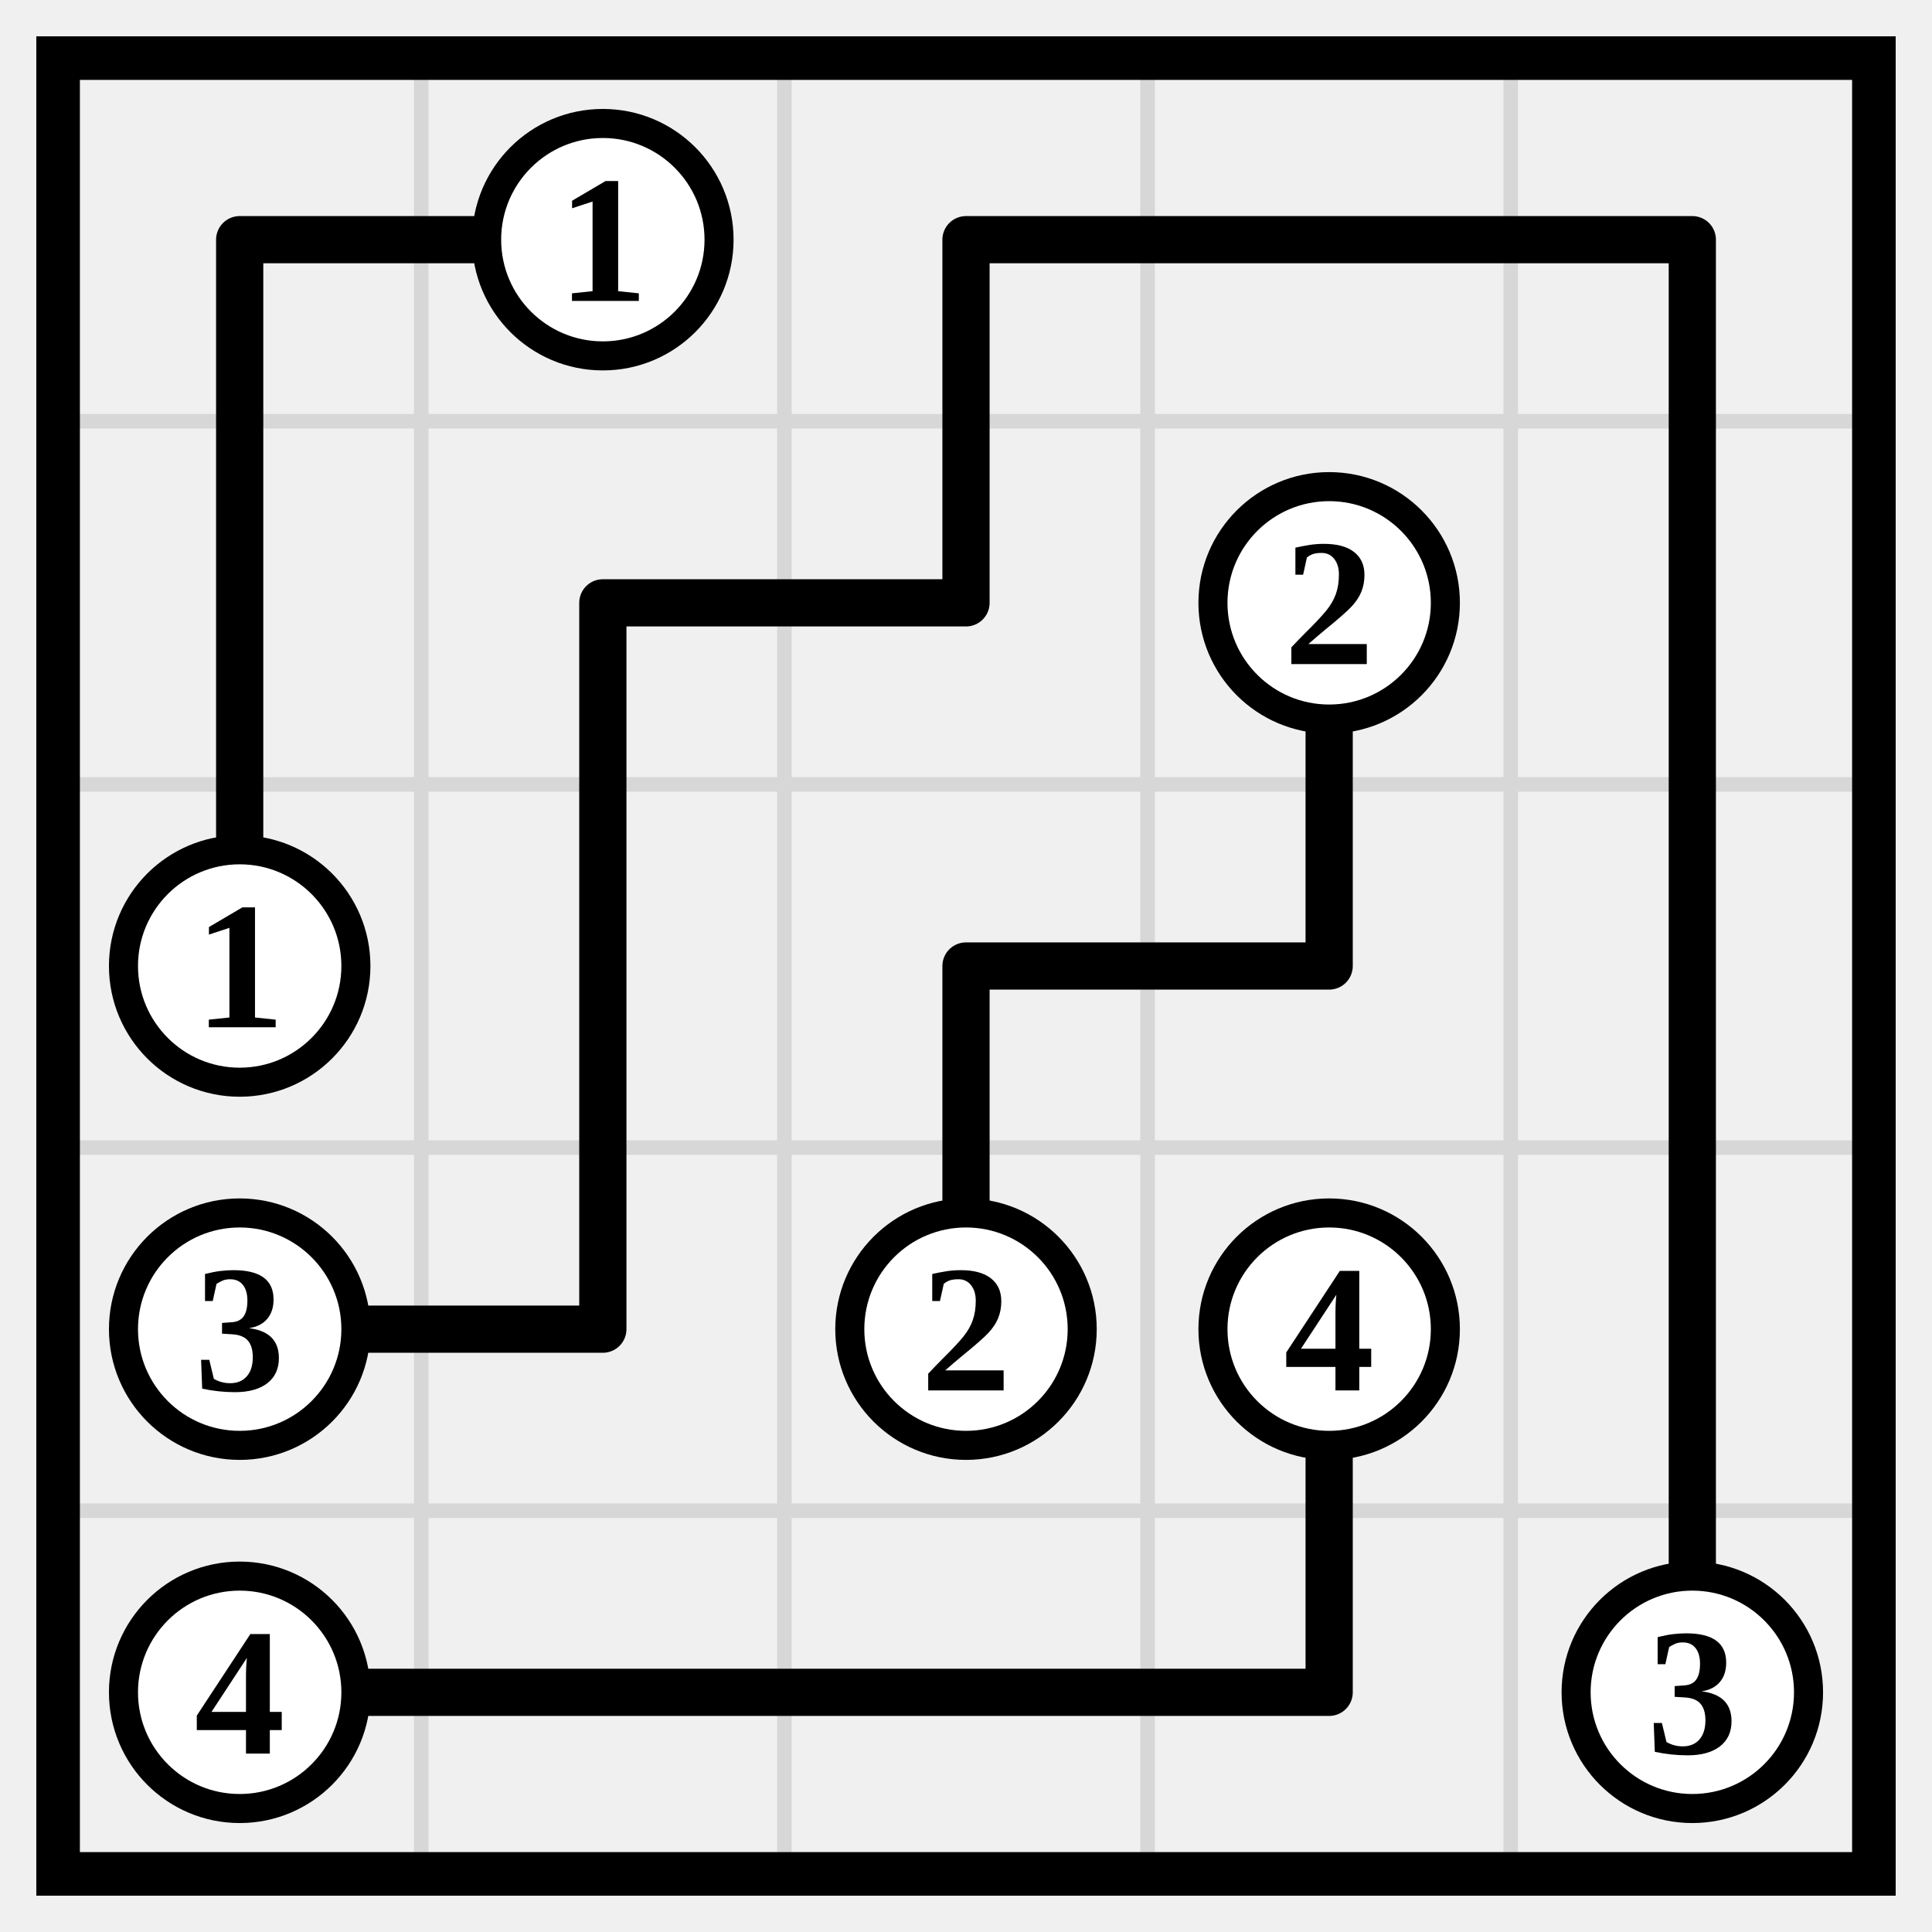
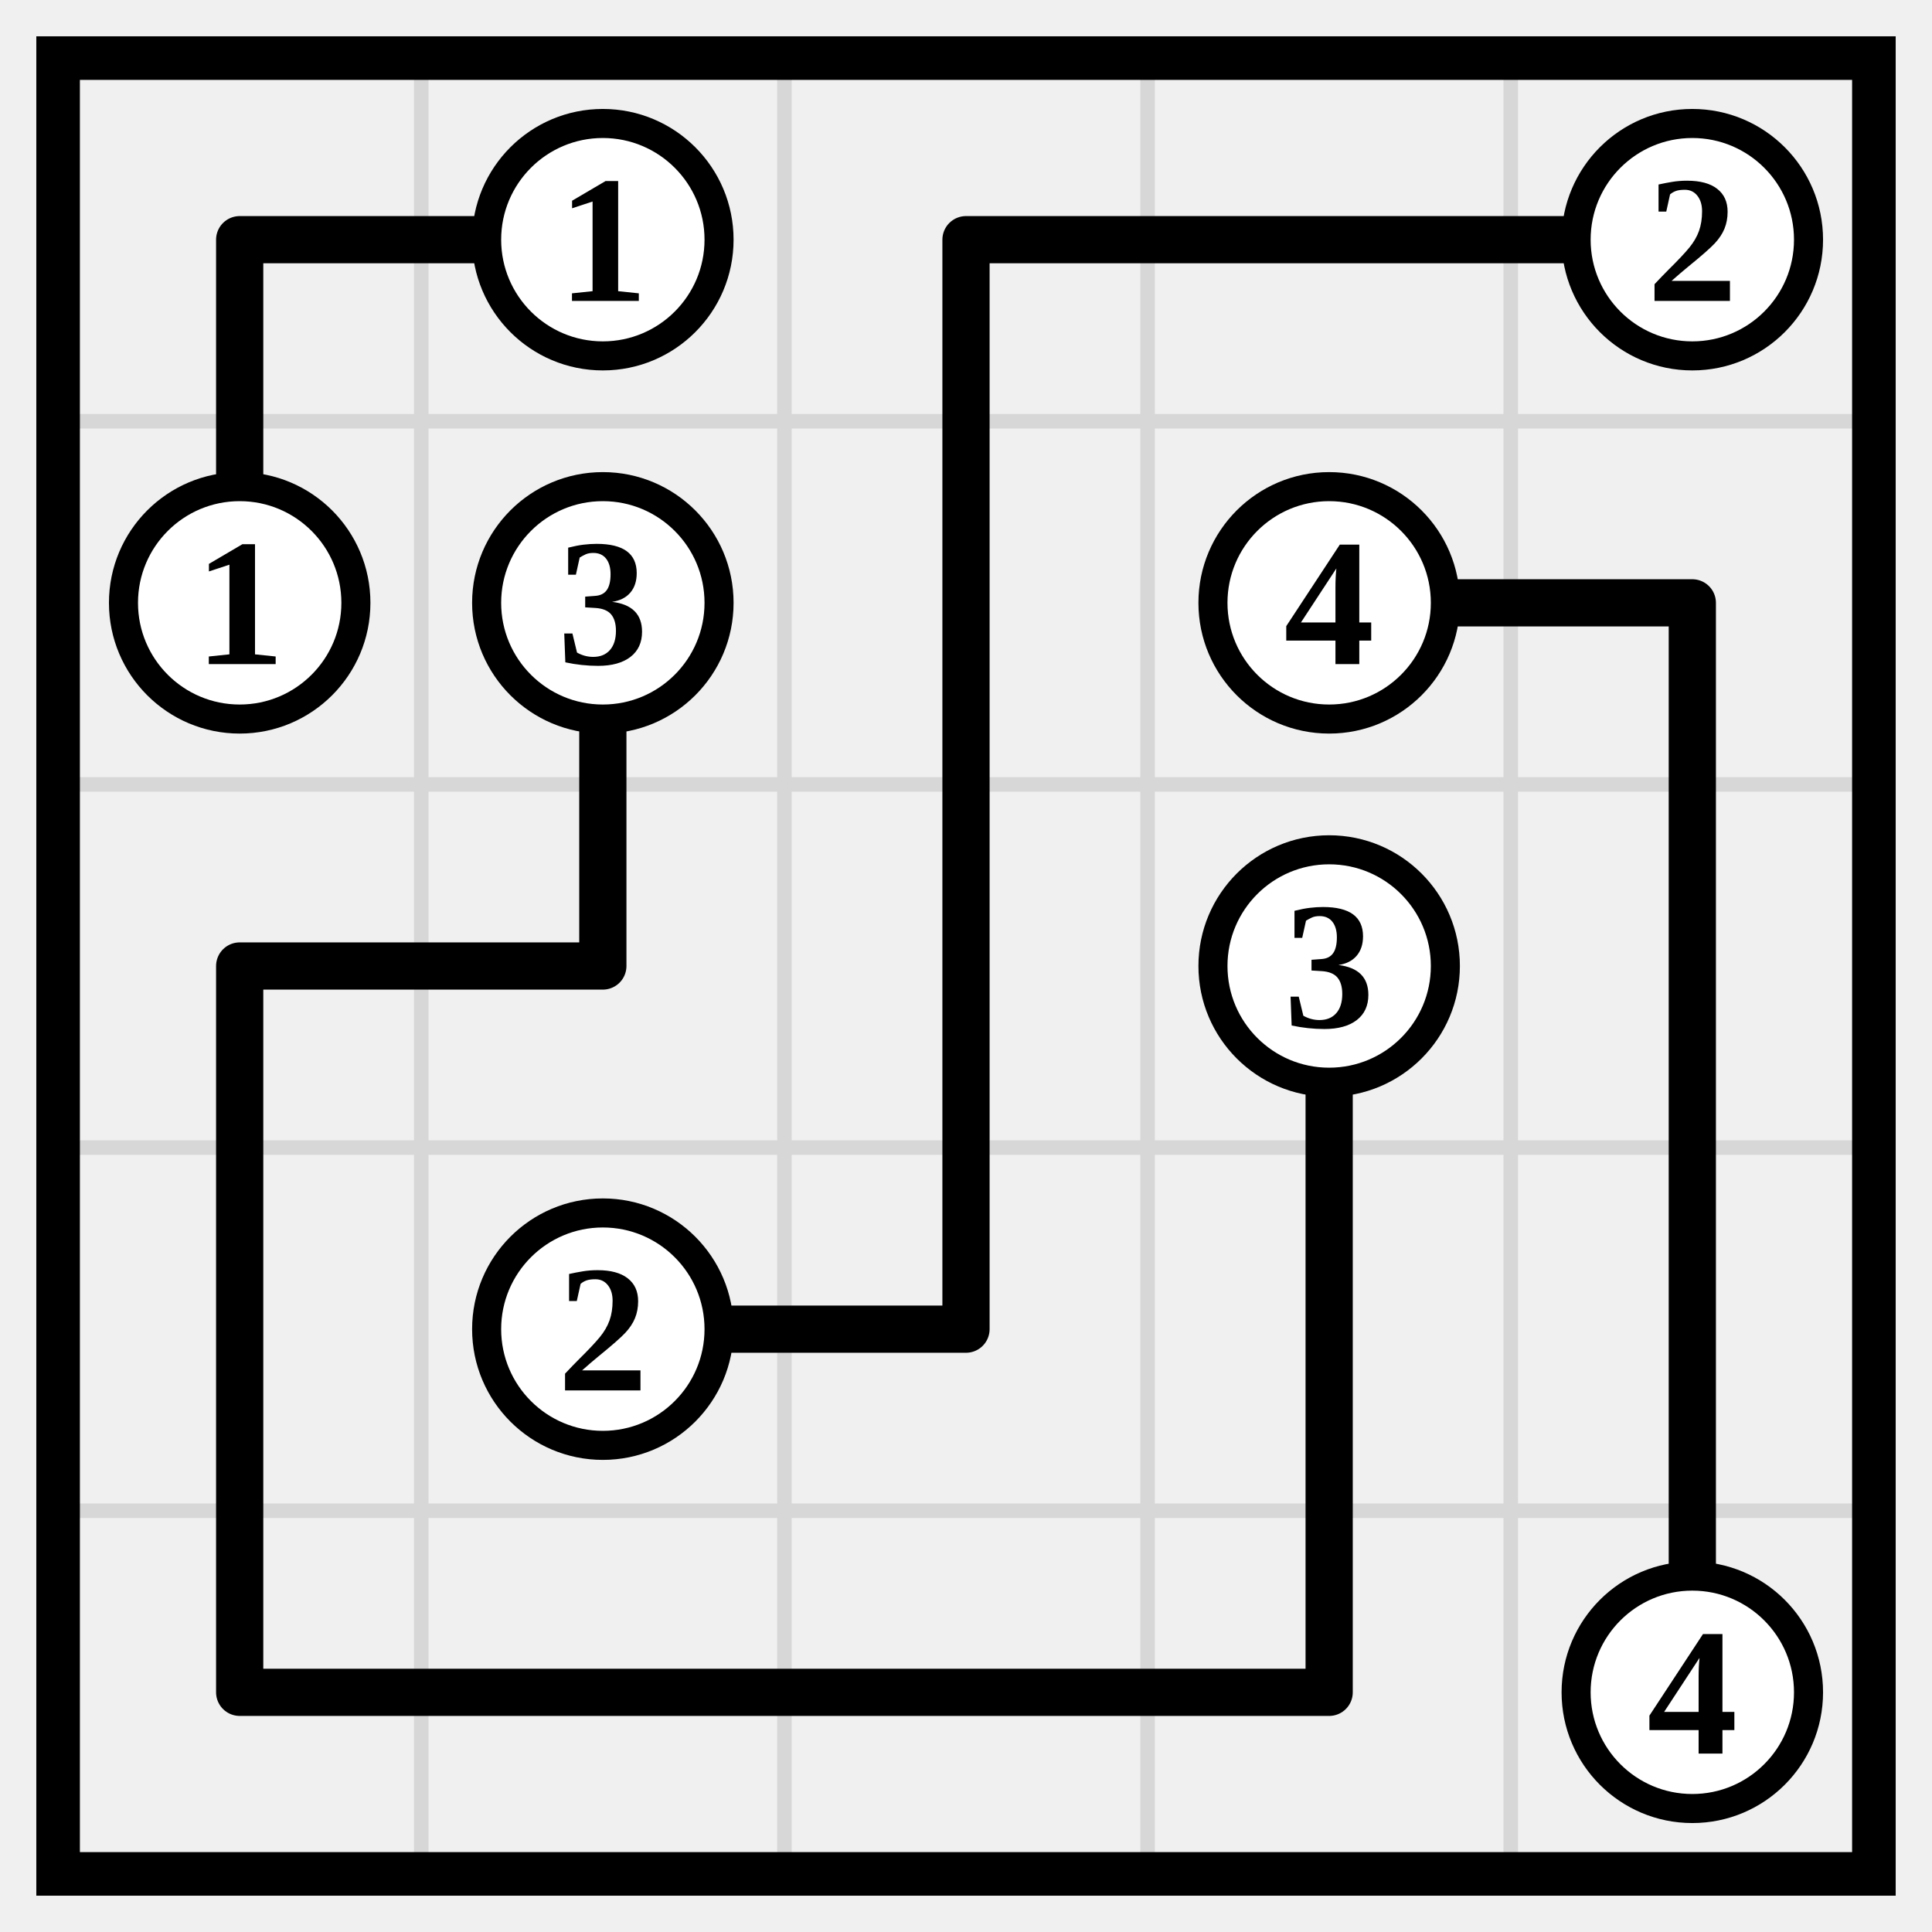
<svg xmlns="http://www.w3.org/2000/svg" class="p" viewBox="0 0 532 532" preserveAspectRatio="xMidYMid meet" shape-rendering="geometricPrecision">
  <path d="M16 116H516M16 216H516M16 316H516M16 416H516M116 16V516M216 16V516M316 16V516M416 16V516" fill="none" stroke="#d7d7d7" stroke-width="4" stroke-linecap="square" />
  <rect x="16" y="16" width="500" height="500" fill="none" stroke="#000" stroke-width="12" />
-   <path d="M66 66H166M66 66V166M266 66H366M266 66V166M366 66H466M466 66V166M66 166V266M166 166H266M166 166V266M366 166V266M466 166V266M166 266V366M266 266H366M266 266V366M466 266V366M66 366H166M366 366V466M466 366V466M66 466H166M166 466H266M266 466H366" fill="none" stroke="#000" stroke-width="13" stroke-linecap="round" />
+   <path d="M66 66H166M66 66V166M266 66H366M266 66V166M366 66H466M166 166V266M266 166V266M366 166H466M466 166V266M66 266H166M66 266V366M266 266V366M366 266V366M466 266V366M66 366V466M166 366H266M366 366V466M466 366V466M66 466H166M166 466H266M266 466H366" fill="none" stroke="#000" stroke-width="13" stroke-linecap="round" />
  <circle cx="166" cy="66" r="32" fill="#fff" stroke="#000" stroke-width="8" />
  <text x="166" y="66" font-size="50" text-anchor="middle" dominant-baseline="central" fill="#000" font-weight="700">1</text>
+   <circle cx="466" cy="66" r="32" fill="#fff" stroke="#000" stroke-width="8" />
+   <text x="466" y="66" font-size="50" text-anchor="middle" dominant-baseline="central" fill="#000" font-weight="700">2</text>
+   <circle cx="66" cy="166" r="32" fill="#fff" stroke="#000" stroke-width="8" />
+   <text x="66" y="166" font-size="50" text-anchor="middle" dominant-baseline="central" fill="#000" font-weight="700">1</text>
+   <circle cx="166" cy="166" r="32" fill="#fff" stroke="#000" stroke-width="8" />
+   <text x="166" y="166" font-size="50" text-anchor="middle" dominant-baseline="central" fill="#000" font-weight="700">3</text>
  <circle cx="366" cy="166" r="32" fill="#fff" stroke="#000" stroke-width="8" />
-   <text x="366" y="166" font-size="50" text-anchor="middle" dominant-baseline="central" fill="#000" font-weight="700">2</text>
-   <circle cx="66" cy="266" r="32" fill="#fff" stroke="#000" stroke-width="8" />
-   <text x="66" y="266" font-size="50" text-anchor="middle" dominant-baseline="central" fill="#000" font-weight="700">1</text>
-   <circle cx="66" cy="366" r="32" fill="#fff" stroke="#000" stroke-width="8" />
-   <text x="66" y="366" font-size="50" text-anchor="middle" dominant-baseline="central" fill="#000" font-weight="700">3</text>
-   <circle cx="266" cy="366" r="32" fill="#fff" stroke="#000" stroke-width="8" />
-   <text x="266" y="366" font-size="50" text-anchor="middle" dominant-baseline="central" fill="#000" font-weight="700">2</text>
-   <circle cx="366" cy="366" r="32" fill="#fff" stroke="#000" stroke-width="8" />
-   <text x="366" y="366" font-size="50" text-anchor="middle" dominant-baseline="central" fill="#000" font-weight="700">4</text>
-   <circle cx="66" cy="466" r="32" fill="#fff" stroke="#000" stroke-width="8" />
-   <text x="66" y="466" font-size="50" text-anchor="middle" dominant-baseline="central" fill="#000" font-weight="700">4</text>
+   <text x="366" y="166" font-size="50" text-anchor="middle" dominant-baseline="central" fill="#000" font-weight="700">4</text>
+   <circle cx="366" cy="266" r="32" fill="#fff" stroke="#000" stroke-width="8" />
+   <text x="366" y="266" font-size="50" text-anchor="middle" dominant-baseline="central" fill="#000" font-weight="700">3</text>
+   <circle cx="166" cy="366" r="32" fill="#fff" stroke="#000" stroke-width="8" />
+   <text x="166" y="366" font-size="50" text-anchor="middle" dominant-baseline="central" fill="#000" font-weight="700">2</text>
  <circle cx="466" cy="466" r="32" fill="#fff" stroke="#000" stroke-width="8" />
-   <text x="466" y="466" font-size="50" text-anchor="middle" dominant-baseline="central" fill="#000" font-weight="700">3</text>
+   <text x="466" y="466" font-size="50" text-anchor="middle" dominant-baseline="central" fill="#000" font-weight="700">4</text>
</svg>
